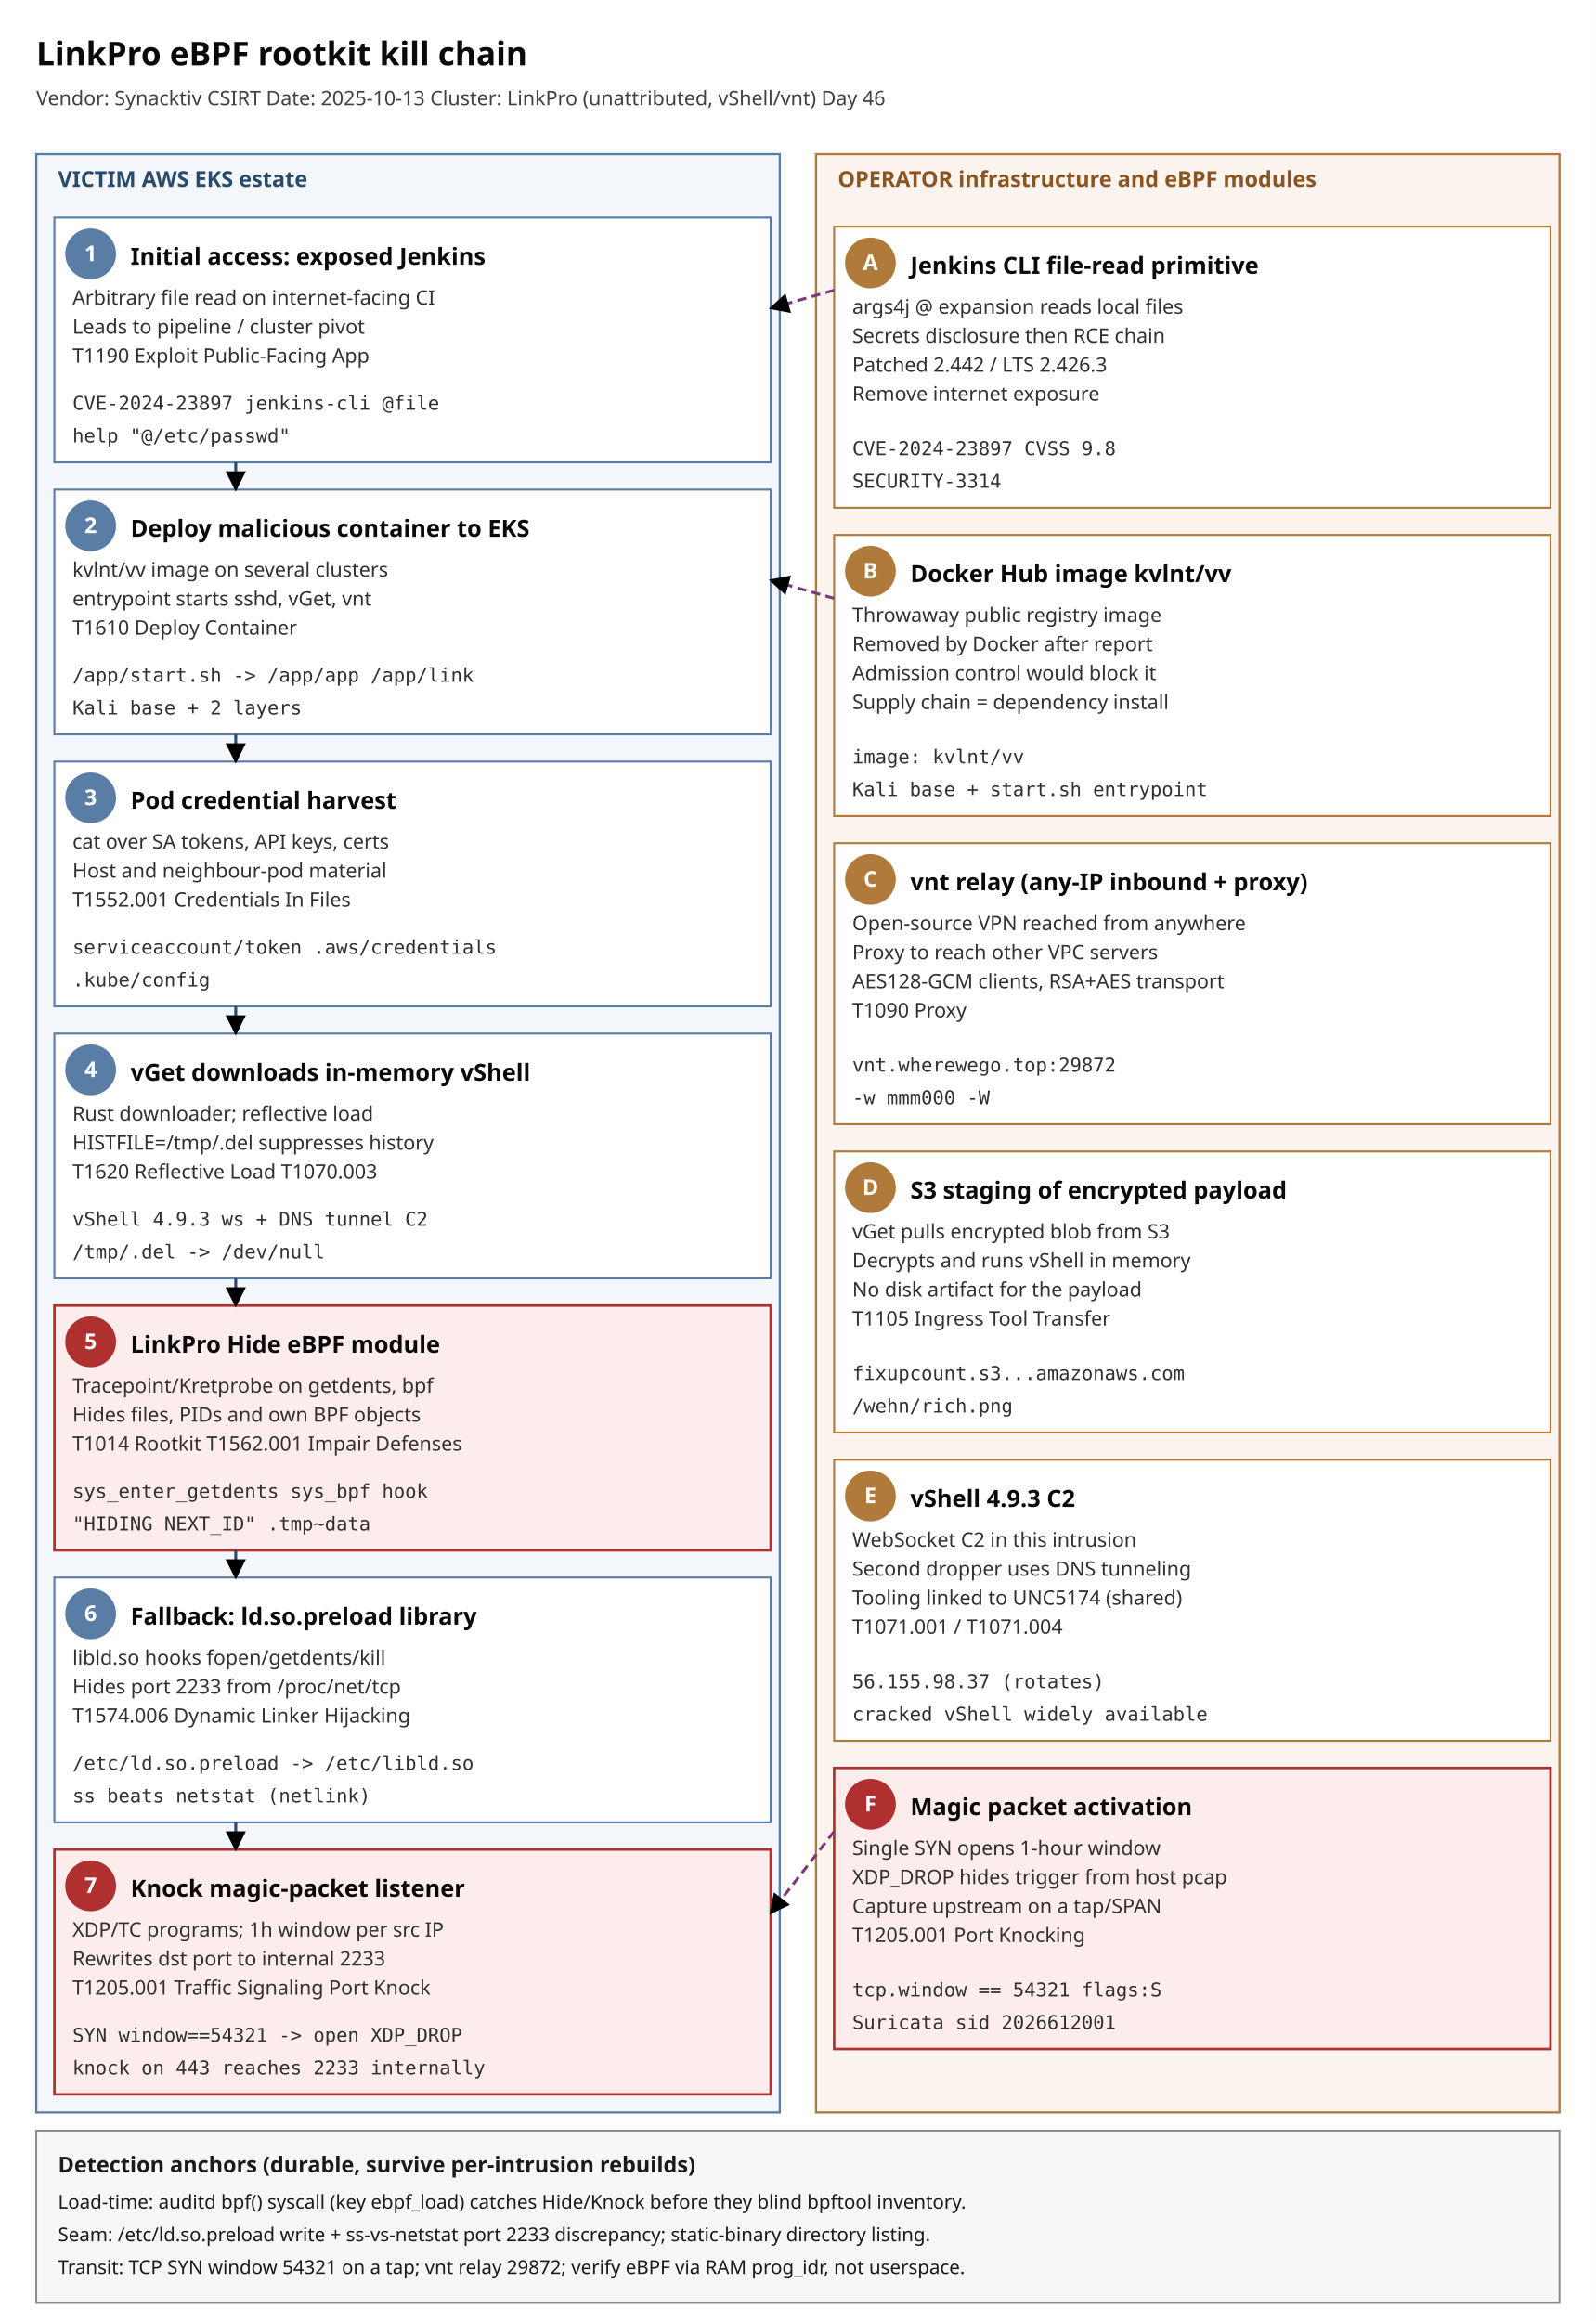
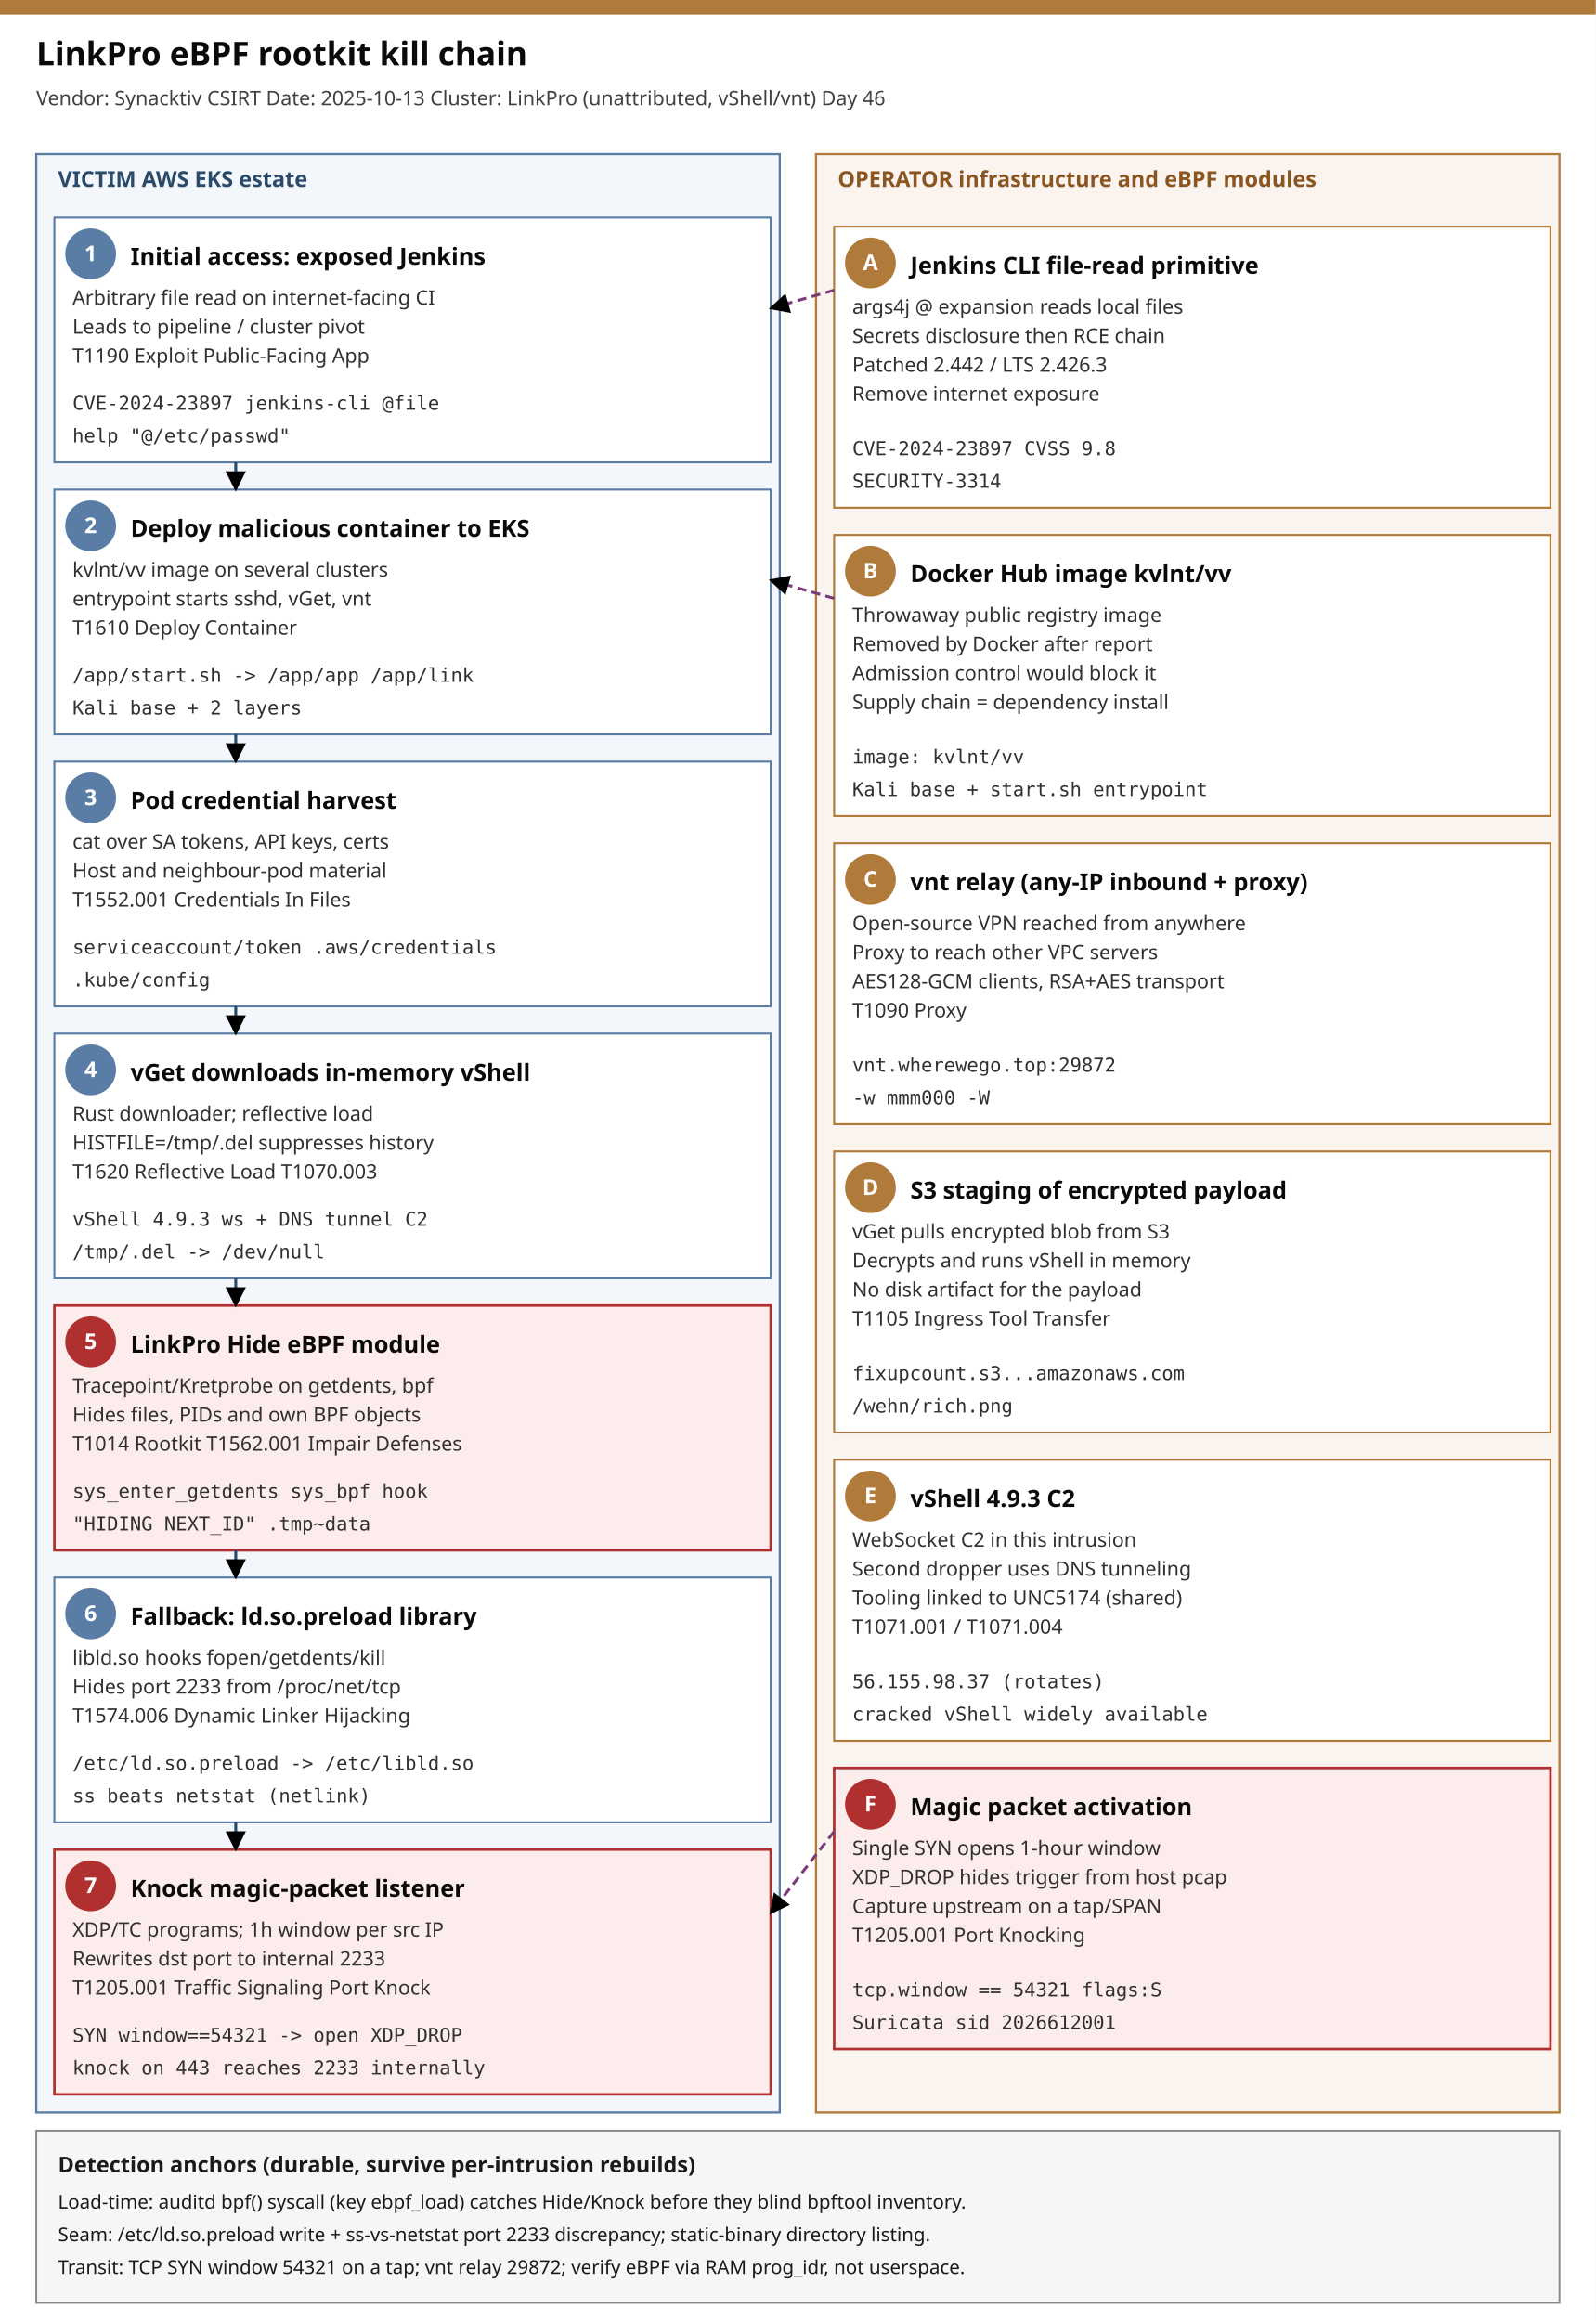
<svg xmlns="http://www.w3.org/2000/svg" viewBox="0 0 880 1280" role="img" aria-labelledby="t d">
  <defs>
    <style>
.bg { fill: #ffffff; }
.head { font: 700 18px sans-serif; fill: #0a0a0a; }
.meta { font: 11px sans-serif; fill: #404040; }
.laneL { fill: #f3f7fb; stroke: #5a7da6; stroke-width: 1.2; }
.laneR { fill: #faf3ee; stroke: #b07a3a; stroke-width: 1.2; }
.laneLabelL { font: 700 12px sans-serif; fill: #2a4a6a; }
.laneLabelR { font: 700 12px sans-serif; fill: #8a5520; }
.stage { fill: #ffffff; stroke: #5a7da6; stroke-width: 1.1; }
.stageK { fill: #fdecec; stroke: #b03030; stroke-width: 1.4; }
.op { fill: #ffffff; stroke: #b07a3a; stroke-width: 1.1; }
.opK { fill: #fdecec; stroke: #b03030; stroke-width: 1.4; }
.band { fill: #f7f1eb; stroke: #c08555; stroke-width: 1.2; }
.badge { fill: #5a7da6; }
.badgeK { fill: #b03030; }
.badgeR { fill: #b07a3a; }
.badgeText { font: 700 12px sans-serif; fill: #ffffff; text-anchor: middle; }
.label { font: 700 13px sans-serif; fill: #0a0a0a; }
.sub { font: 11px sans-serif; fill: #303030; }
.mono { font: 10.5px ui-monospace, "SFMono-Regular", Consolas, monospace; fill: #303030; }
.footer { fill: #f6f6f4; stroke: #888; stroke-width: 1; }
.footerH { font: 700 12px sans-serif; fill: #1a1a1a; }
.footerT { font: 10.5px sans-serif; fill: #1a1a1a; }
.arrow { stroke: #2a4a6a; stroke-width: 1.6; fill: none; }
.arrowX { stroke: #7a3a7a; stroke-width: 1.6; fill: none; stroke-dasharray: 5 3; }
.arrowR { stroke: #8a5520; stroke-width: 1.6; fill: none; }

@media (prefers-color-scheme: dark) {
  .bg { fill: #0d1117; }
  .head, .label, .footerH { fill: #f0f0f0; }
  .meta, .sub, .footerT { fill: #c8c8c8; }
  .mono { fill: #c0d0e0; }
  .laneL { fill: #182230; stroke: #7aa6d0; }
  .laneR { fill: #2a2418; stroke: #d09a5a; }
  .laneLabelL { fill: #a8c6e2; }
  .laneLabelR { fill: #e2bf8a; }
  .stage { fill: #1c2530; stroke: #7aa6d0; }
  .stageK { fill: #3a1818; stroke: #e06060; }
  .op { fill: #2a2418; stroke: #d09a5a; }
  .opK { fill: #3a1818; stroke: #e06060; }
  .band { fill: #2a2418; stroke: #d09a5a; }
  .badge { fill: #7aa6d0; }
  .badgeK { fill: #e06060; }
  .badgeR { fill: #d09a5a; }
  .badgeText { fill: #0d1117; }
  .footer { fill: #1a1d22; stroke: #555; }
  .arrow { stroke: #a8c6e2; }
  .arrowX { stroke: #c898d0; }
  .arrowR { stroke: #e2bf8a; }
}
+ 
+ .acc-ransomware { fill: #b03030; }
+ .acc-espionage { fill: #2a4a6a; }
+ .acc-supply-chain { fill: #b07a3a; }
+ .acc-identity-cloud { fill: #6a4ca6; }
+ .acc-ot-ics { fill: #2f8f4e; }
+ .acc-edge-network { fill: #1d7a8c; }
+ .acc-mobile { fill: #c2569a; }
+ .acc-crypto-defi { fill: #d08a1f; }
+ .acc-malware-re { fill: #556070; }
+ .acc-other { fill: #6a6a6a; }
+ .accLabel { font: 700 11px sans-serif; fill: #ffffff; }
</style>
    <marker id="ah" viewBox="0 0 10 10" refX="9" refY="5" markerWidth="7" markerHeight="7" orient="auto">
      <path d="M0,0 L10,5 L0,10 z" fill="currentColor" />
    </marker>
  </defs>
  <rect class="bg" x="0" y="0" width="880" height="1280" />
+   <rect class="acc-supply-chain" x="0" y="0" width="880" height="8" />
  <text class="head" x="20" y="36">LinkPro eBPF rootkit kill chain</text>
  <text class="meta" x="20" y="58">Vendor: Synacktiv CSIRT  Date: 2025-10-13  Cluster: LinkPro (unattributed, vShell/vnt)  Day 46</text>
  <rect class="laneL" x="20" y="85" width="410" height="1080" />
  <rect class="laneR" x="450" y="85" width="410" height="1080" />
  <text class="laneLabelL" x="32" y="103">VICTIM  AWS EKS estate</text>
  <text class="laneLabelR" x="462" y="103">OPERATOR  infrastructure and eBPF modules</text>
  <rect class="stage" x="30" y="120" width="395" height="135" />
  <circle class="badge" cx="50" cy="140" r="14" />
  <text class="badgeText" x="50" y="144">1</text>
  <text class="label" x="72" y="146">Initial access: exposed Jenkins</text>
  <text class="sub" x="40" y="168">Arbitrary file read on internet-facing CI</text>
  <text class="sub" x="40" y="184">Leads to pipeline / cluster pivot</text>
  <text class="sub" x="40" y="200">T1190 Exploit Public-Facing App</text>
  <text class="mono" x="40" y="226">CVE-2024-23897  jenkins-cli @file</text>
  <text class="mono" x="40" y="244">help "@/etc/passwd"</text>
  <rect class="stage" x="30" y="270" width="395" height="135" />
  <circle class="badge" cx="50" cy="290" r="14" />
  <text class="badgeText" x="50" y="294">2</text>
  <text class="label" x="72" y="296">Deploy malicious container to EKS</text>
  <text class="sub" x="40" y="318">kvlnt/vv image on several clusters</text>
  <text class="sub" x="40" y="334">entrypoint starts sshd, vGet, vnt</text>
  <text class="sub" x="40" y="350">T1610 Deploy Container</text>
  <text class="mono" x="40" y="376">/app/start.sh -&gt; /app/app /app/link</text>
  <text class="mono" x="40" y="394">Kali base + 2 layers</text>
  <rect class="stage" x="30" y="420" width="395" height="135" />
  <circle class="badge" cx="50" cy="440" r="14" />
  <text class="badgeText" x="50" y="444">3</text>
  <text class="label" x="72" y="446">Pod credential harvest</text>
  <text class="sub" x="40" y="468">cat over SA tokens, API keys, certs</text>
  <text class="sub" x="40" y="484">Host and neighbour-pod material</text>
  <text class="sub" x="40" y="500">T1552.001 Credentials In Files</text>
  <text class="mono" x="40" y="526">serviceaccount/token  .aws/credentials</text>
  <text class="mono" x="40" y="544">.kube/config</text>
  <rect class="stage" x="30" y="570" width="395" height="135" />
  <circle class="badge" cx="50" cy="590" r="14" />
  <text class="badgeText" x="50" y="594">4</text>
  <text class="label" x="72" y="596">vGet downloads in-memory vShell</text>
  <text class="sub" x="40" y="618">Rust downloader; reflective load</text>
  <text class="sub" x="40" y="634">HISTFILE=/tmp/.del suppresses history</text>
  <text class="sub" x="40" y="650">T1620 Reflective Load  T1070.003</text>
  <text class="mono" x="40" y="676">vShell 4.9.3  ws + DNS tunnel C2</text>
  <text class="mono" x="40" y="694">/tmp/.del -&gt; /dev/null</text>
  <rect class="stageK" x="30" y="720" width="395" height="135" />
  <circle class="badgeK" cx="50" cy="740" r="14" />
  <text class="badgeText" x="50" y="744">5</text>
  <text class="label" x="72" y="746">LinkPro Hide eBPF module</text>
  <text class="sub" x="40" y="768">Tracepoint/Kretprobe on getdents, bpf</text>
  <text class="sub" x="40" y="784">Hides files, PIDs and own BPF objects</text>
  <text class="sub" x="40" y="800">T1014 Rootkit  T1562.001 Impair Defenses</text>
  <text class="mono" x="40" y="826">sys_enter_getdents  sys_bpf hook</text>
  <text class="mono" x="40" y="844">"HIDING NEXT_ID"  .tmp~data</text>
  <rect class="stage" x="30" y="870" width="395" height="135" />
  <circle class="badge" cx="50" cy="890" r="14" />
  <text class="badgeText" x="50" y="894">6</text>
  <text class="label" x="72" y="896">Fallback: ld.so.preload library</text>
  <text class="sub" x="40" y="918">libld.so hooks fopen/getdents/kill</text>
  <text class="sub" x="40" y="934">Hides port 2233 from /proc/net/tcp</text>
  <text class="sub" x="40" y="950">T1574.006 Dynamic Linker Hijacking</text>
  <text class="mono" x="40" y="976">/etc/ld.so.preload -&gt; /etc/libld.so</text>
  <text class="mono" x="40" y="994">ss beats netstat (netlink)</text>
  <rect class="stageK" x="30" y="1020" width="395" height="135" />
  <circle class="badgeK" cx="50" cy="1040" r="14" />
  <text class="badgeText" x="50" y="1044">7</text>
  <text class="label" x="72" y="1046">Knock magic-packet listener</text>
  <text class="sub" x="40" y="1068">XDP/TC programs; 1h window per src IP</text>
  <text class="sub" x="40" y="1084">Rewrites dst port to internal 2233</text>
  <text class="sub" x="40" y="1100">T1205.001 Traffic Signaling Port Knock</text>
  <text class="mono" x="40" y="1126">SYN window==54321 -&gt; open  XDP_DROP</text>
  <text class="mono" x="40" y="1144">knock on 443 reaches 2233 internally</text>
  <rect class="op" x="460" y="125" width="395" height="155" />
  <circle class="badgeR" cx="480" cy="145" r="14" />
  <text class="badgeText" x="480" y="149">A</text>
  <text class="label" x="502" y="151">Jenkins CLI file-read primitive</text>
  <text class="sub" x="470" y="173">args4j @ expansion reads local files</text>
  <text class="sub" x="470" y="189">Secrets disclosure then RCE chain</text>
  <text class="sub" x="470" y="205">Patched 2.442 / LTS 2.426.3</text>
  <text class="sub" x="470" y="221">Remove internet exposure</text>
  <text class="mono" x="470" y="251">CVE-2024-23897  CVSS 9.8</text>
  <text class="mono" x="470" y="269">SECURITY-3314</text>
  <rect class="op" x="460" y="295" width="395" height="155" />
  <circle class="badgeR" cx="480" cy="315" r="14" />
  <text class="badgeText" x="480" y="319">B</text>
  <text class="label" x="502" y="321">Docker Hub image kvlnt/vv</text>
  <text class="sub" x="470" y="343">Throwaway public registry image</text>
  <text class="sub" x="470" y="359">Removed by Docker after report</text>
  <text class="sub" x="470" y="375">Admission control would block it</text>
  <text class="sub" x="470" y="391">Supply chain = dependency install</text>
  <text class="mono" x="470" y="421">image: kvlnt/vv</text>
  <text class="mono" x="470" y="439">Kali base + start.sh entrypoint</text>
  <rect class="op" x="460" y="465" width="395" height="155" />
  <circle class="badgeR" cx="480" cy="485" r="14" />
  <text class="badgeText" x="480" y="489">C</text>
  <text class="label" x="502" y="491">vnt relay (any-IP inbound + proxy)</text>
  <text class="sub" x="470" y="513">Open-source VPN reached from anywhere</text>
  <text class="sub" x="470" y="529">Proxy to reach other VPC servers</text>
  <text class="sub" x="470" y="545">AES128-GCM clients, RSA+AES transport</text>
  <text class="sub" x="470" y="561">T1090 Proxy</text>
  <text class="mono" x="470" y="591">vnt.wherewego.top:29872</text>
  <text class="mono" x="470" y="609">-w mmm000  -W</text>
  <rect class="op" x="460" y="635" width="395" height="155" />
  <circle class="badgeR" cx="480" cy="655" r="14" />
  <text class="badgeText" x="480" y="659">D</text>
  <text class="label" x="502" y="661">S3 staging of encrypted payload</text>
  <text class="sub" x="470" y="683">vGet pulls encrypted blob from S3</text>
  <text class="sub" x="470" y="699">Decrypts and runs vShell in memory</text>
  <text class="sub" x="470" y="715">No disk artifact for the payload</text>
  <text class="sub" x="470" y="731">T1105 Ingress Tool Transfer</text>
  <text class="mono" x="470" y="761">fixupcount.s3...amazonaws.com</text>
  <text class="mono" x="470" y="779">/wehn/rich.png</text>
  <rect class="op" x="460" y="805" width="395" height="155" />
  <circle class="badgeR" cx="480" cy="825" r="14" />
  <text class="badgeText" x="480" y="829">E</text>
  <text class="label" x="502" y="831">vShell 4.9.3 C2</text>
  <text class="sub" x="470" y="853">WebSocket C2 in this intrusion</text>
  <text class="sub" x="470" y="869">Second dropper uses DNS tunneling</text>
  <text class="sub" x="470" y="885">Tooling linked to UNC5174 (shared)</text>
  <text class="sub" x="470" y="901">T1071.001 / T1071.004</text>
  <text class="mono" x="470" y="931">56.155.98.37  (rotates)</text>
  <text class="mono" x="470" y="949">cracked vShell widely available</text>
  <rect class="opK" x="460" y="975" width="395" height="155" />
  <circle class="badgeK" cx="480" cy="995" r="14" />
  <text class="badgeText" x="480" y="999">F</text>
  <text class="label" x="502" y="1001">Magic packet activation</text>
  <text class="sub" x="470" y="1023">Single SYN opens 1-hour window</text>
  <text class="sub" x="470" y="1039">XDP_DROP hides trigger from host pcap</text>
  <text class="sub" x="470" y="1055">Capture upstream on a tap/SPAN</text>
  <text class="sub" x="470" y="1071">T1205.001 Port Knocking</text>
  <text class="mono" x="470" y="1101">tcp.window == 54321  flags:S</text>
  <text class="mono" x="470" y="1119">Suricata sid 2026612001</text>
  <g color="#2a4a6a">
    <path class="arrow" d="M130,255 L130,270" marker-end="url(#ah)" />
    <path class="arrow" d="M130,405 L130,420" marker-end="url(#ah)" />
    <path class="arrow" d="M130,555 L130,570" marker-end="url(#ah)" />
    <path class="arrow" d="M130,705 L130,720" marker-end="url(#ah)" />
    <path class="arrow" d="M130,855 L130,870" marker-end="url(#ah)" />
    <path class="arrow" d="M130,1005 L130,1020" marker-end="url(#ah)" />
  </g>
  <g color="#7a3a7a">
    <path class="arrowX" d="M460,160 L425,170" marker-end="url(#ah)" />
    <path class="arrowX" d="M460,330 L425,320" marker-end="url(#ah)" />
    <path class="arrowX" d="M460,1010 L425,1055" marker-end="url(#ah)" />
  </g>
  <rect class="footer" x="20" y="1175" width="840" height="95" />
  <text class="footerH" x="32" y="1198">Detection anchors (durable, survive per-intrusion rebuilds)</text>
  <text class="footerT" x="32" y="1218">Load-time: auditd bpf() syscall (key ebpf_load) catches Hide/Knock before they blind bpftool inventory.</text>
  <text class="footerT" x="32" y="1236">Seam: /etc/ld.so.preload write + ss-vs-netstat port 2233 discrepancy; static-binary directory listing.</text>
  <text class="footerT" x="32" y="1254">Transit: TCP SYN window 54321 on a tap; vnt relay 29872; verify eBPF via RAM prog_idr, not userspace.</text>
</svg>
